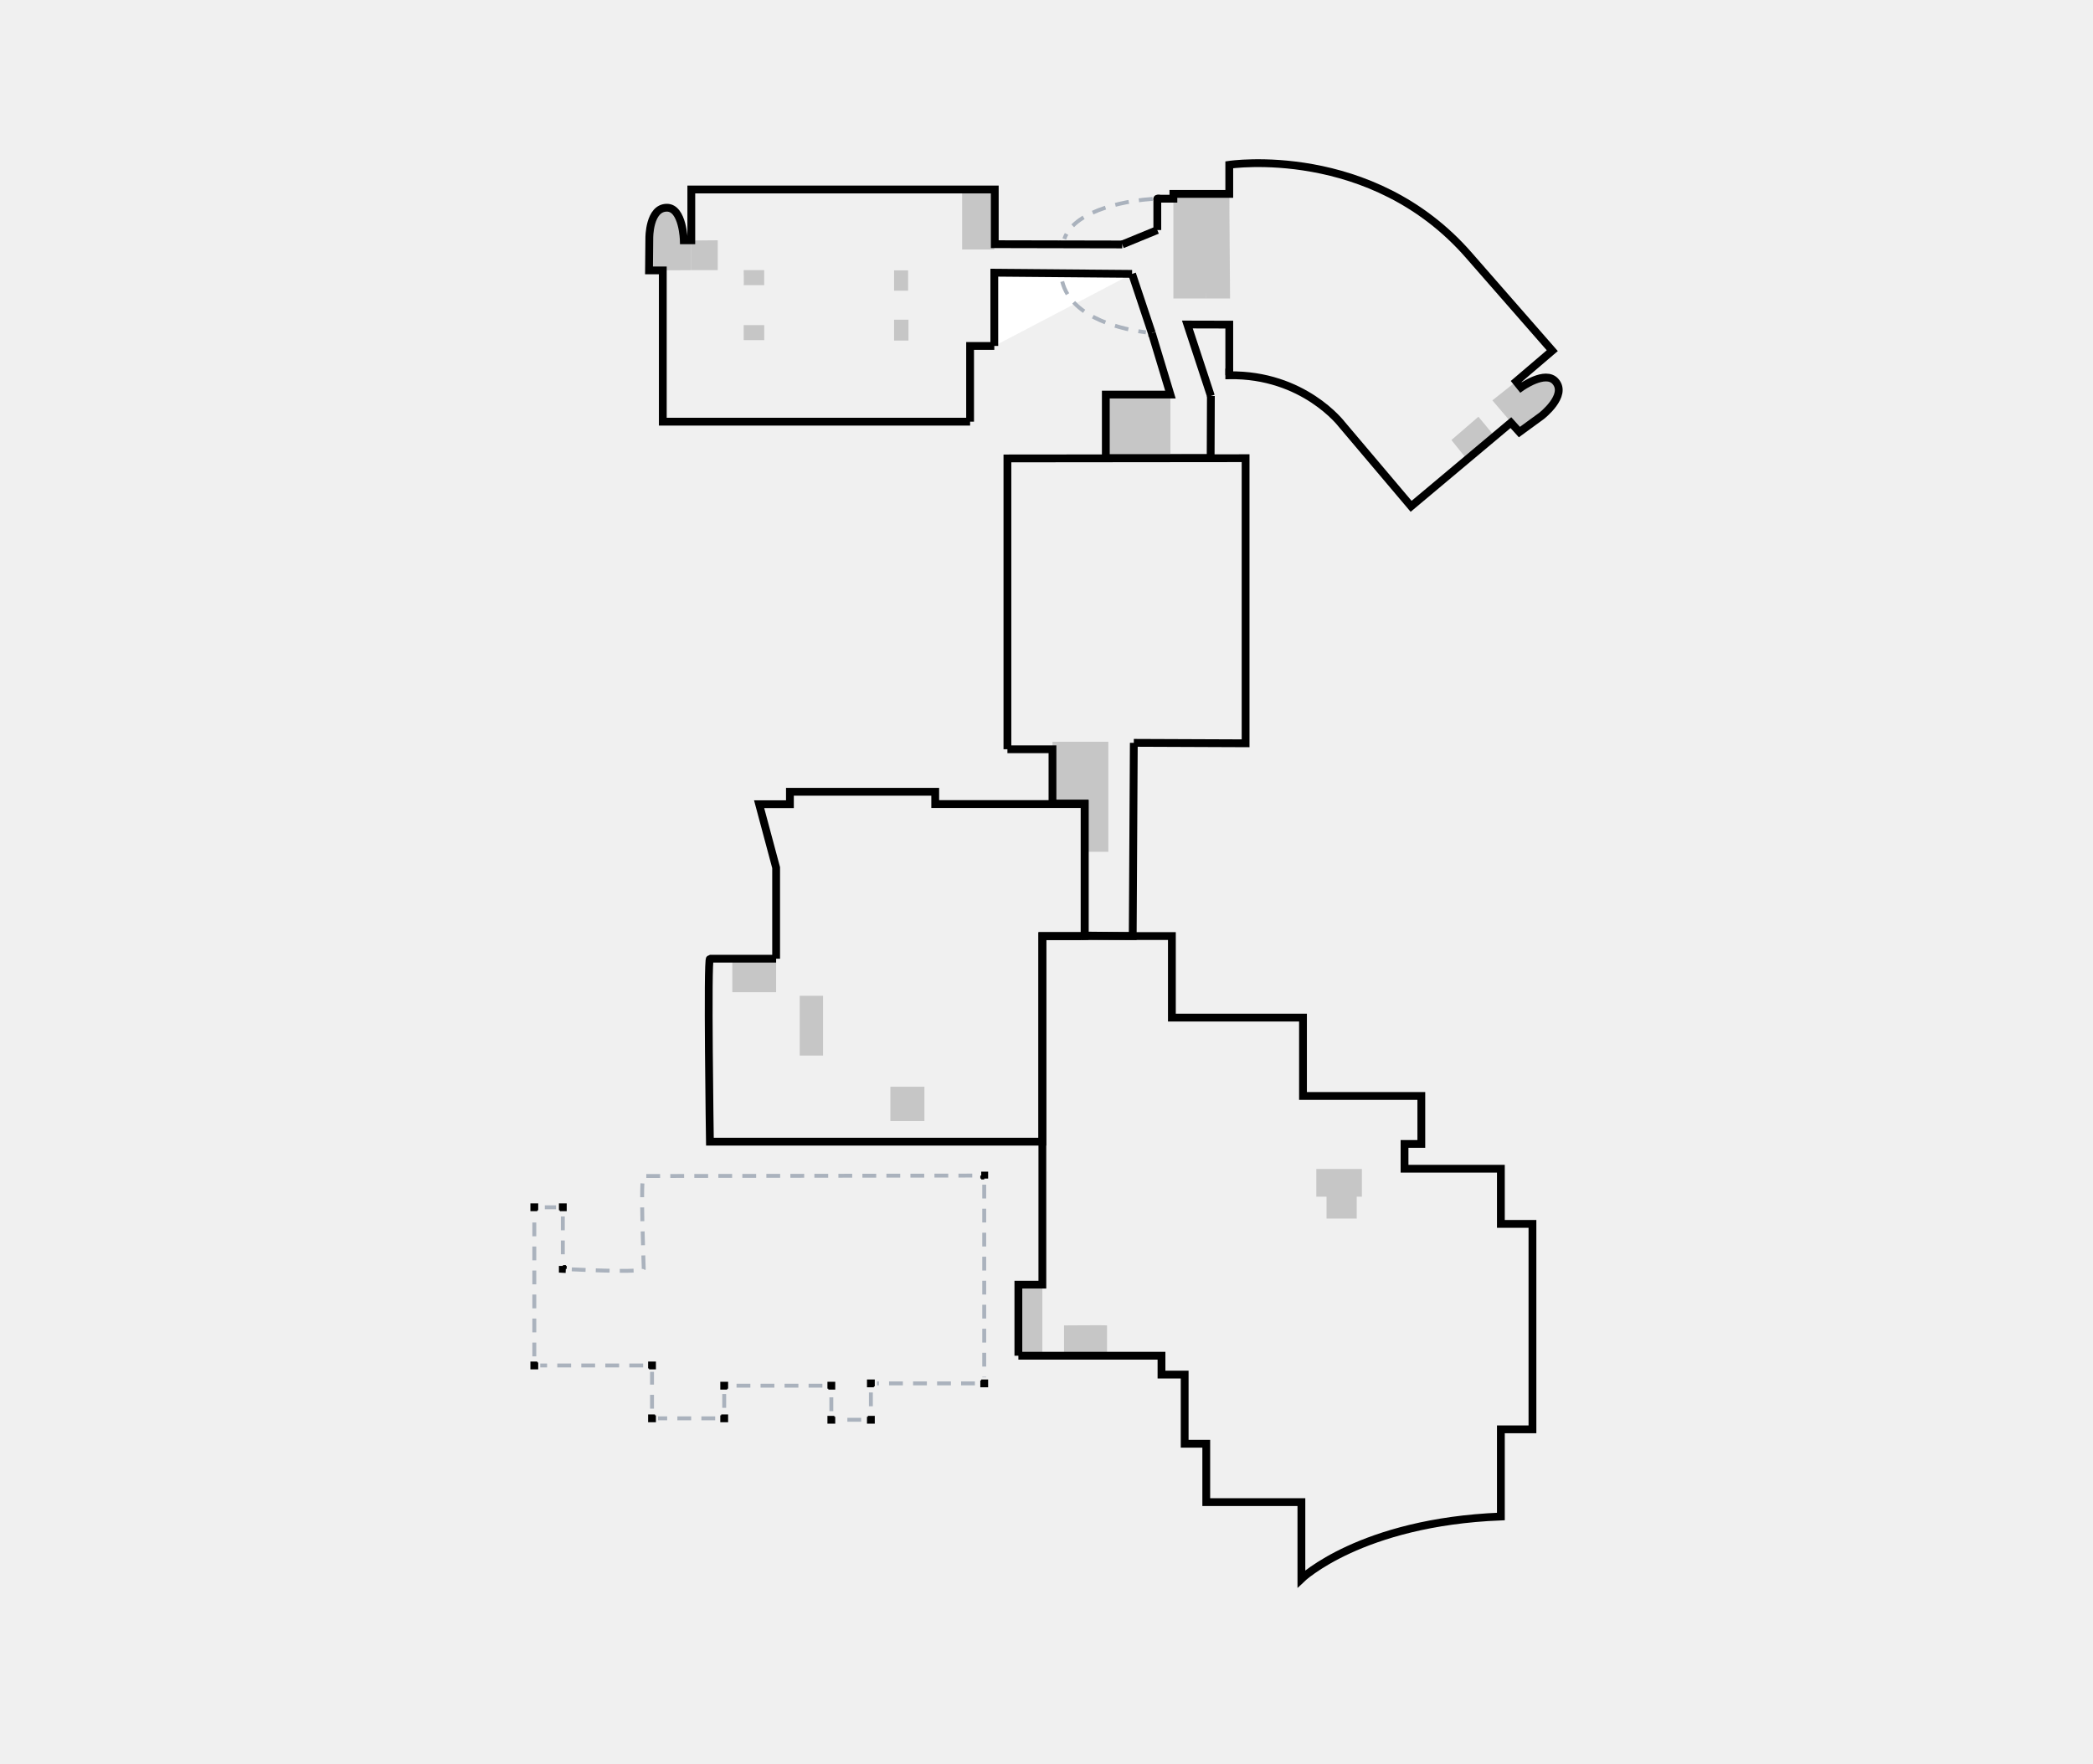
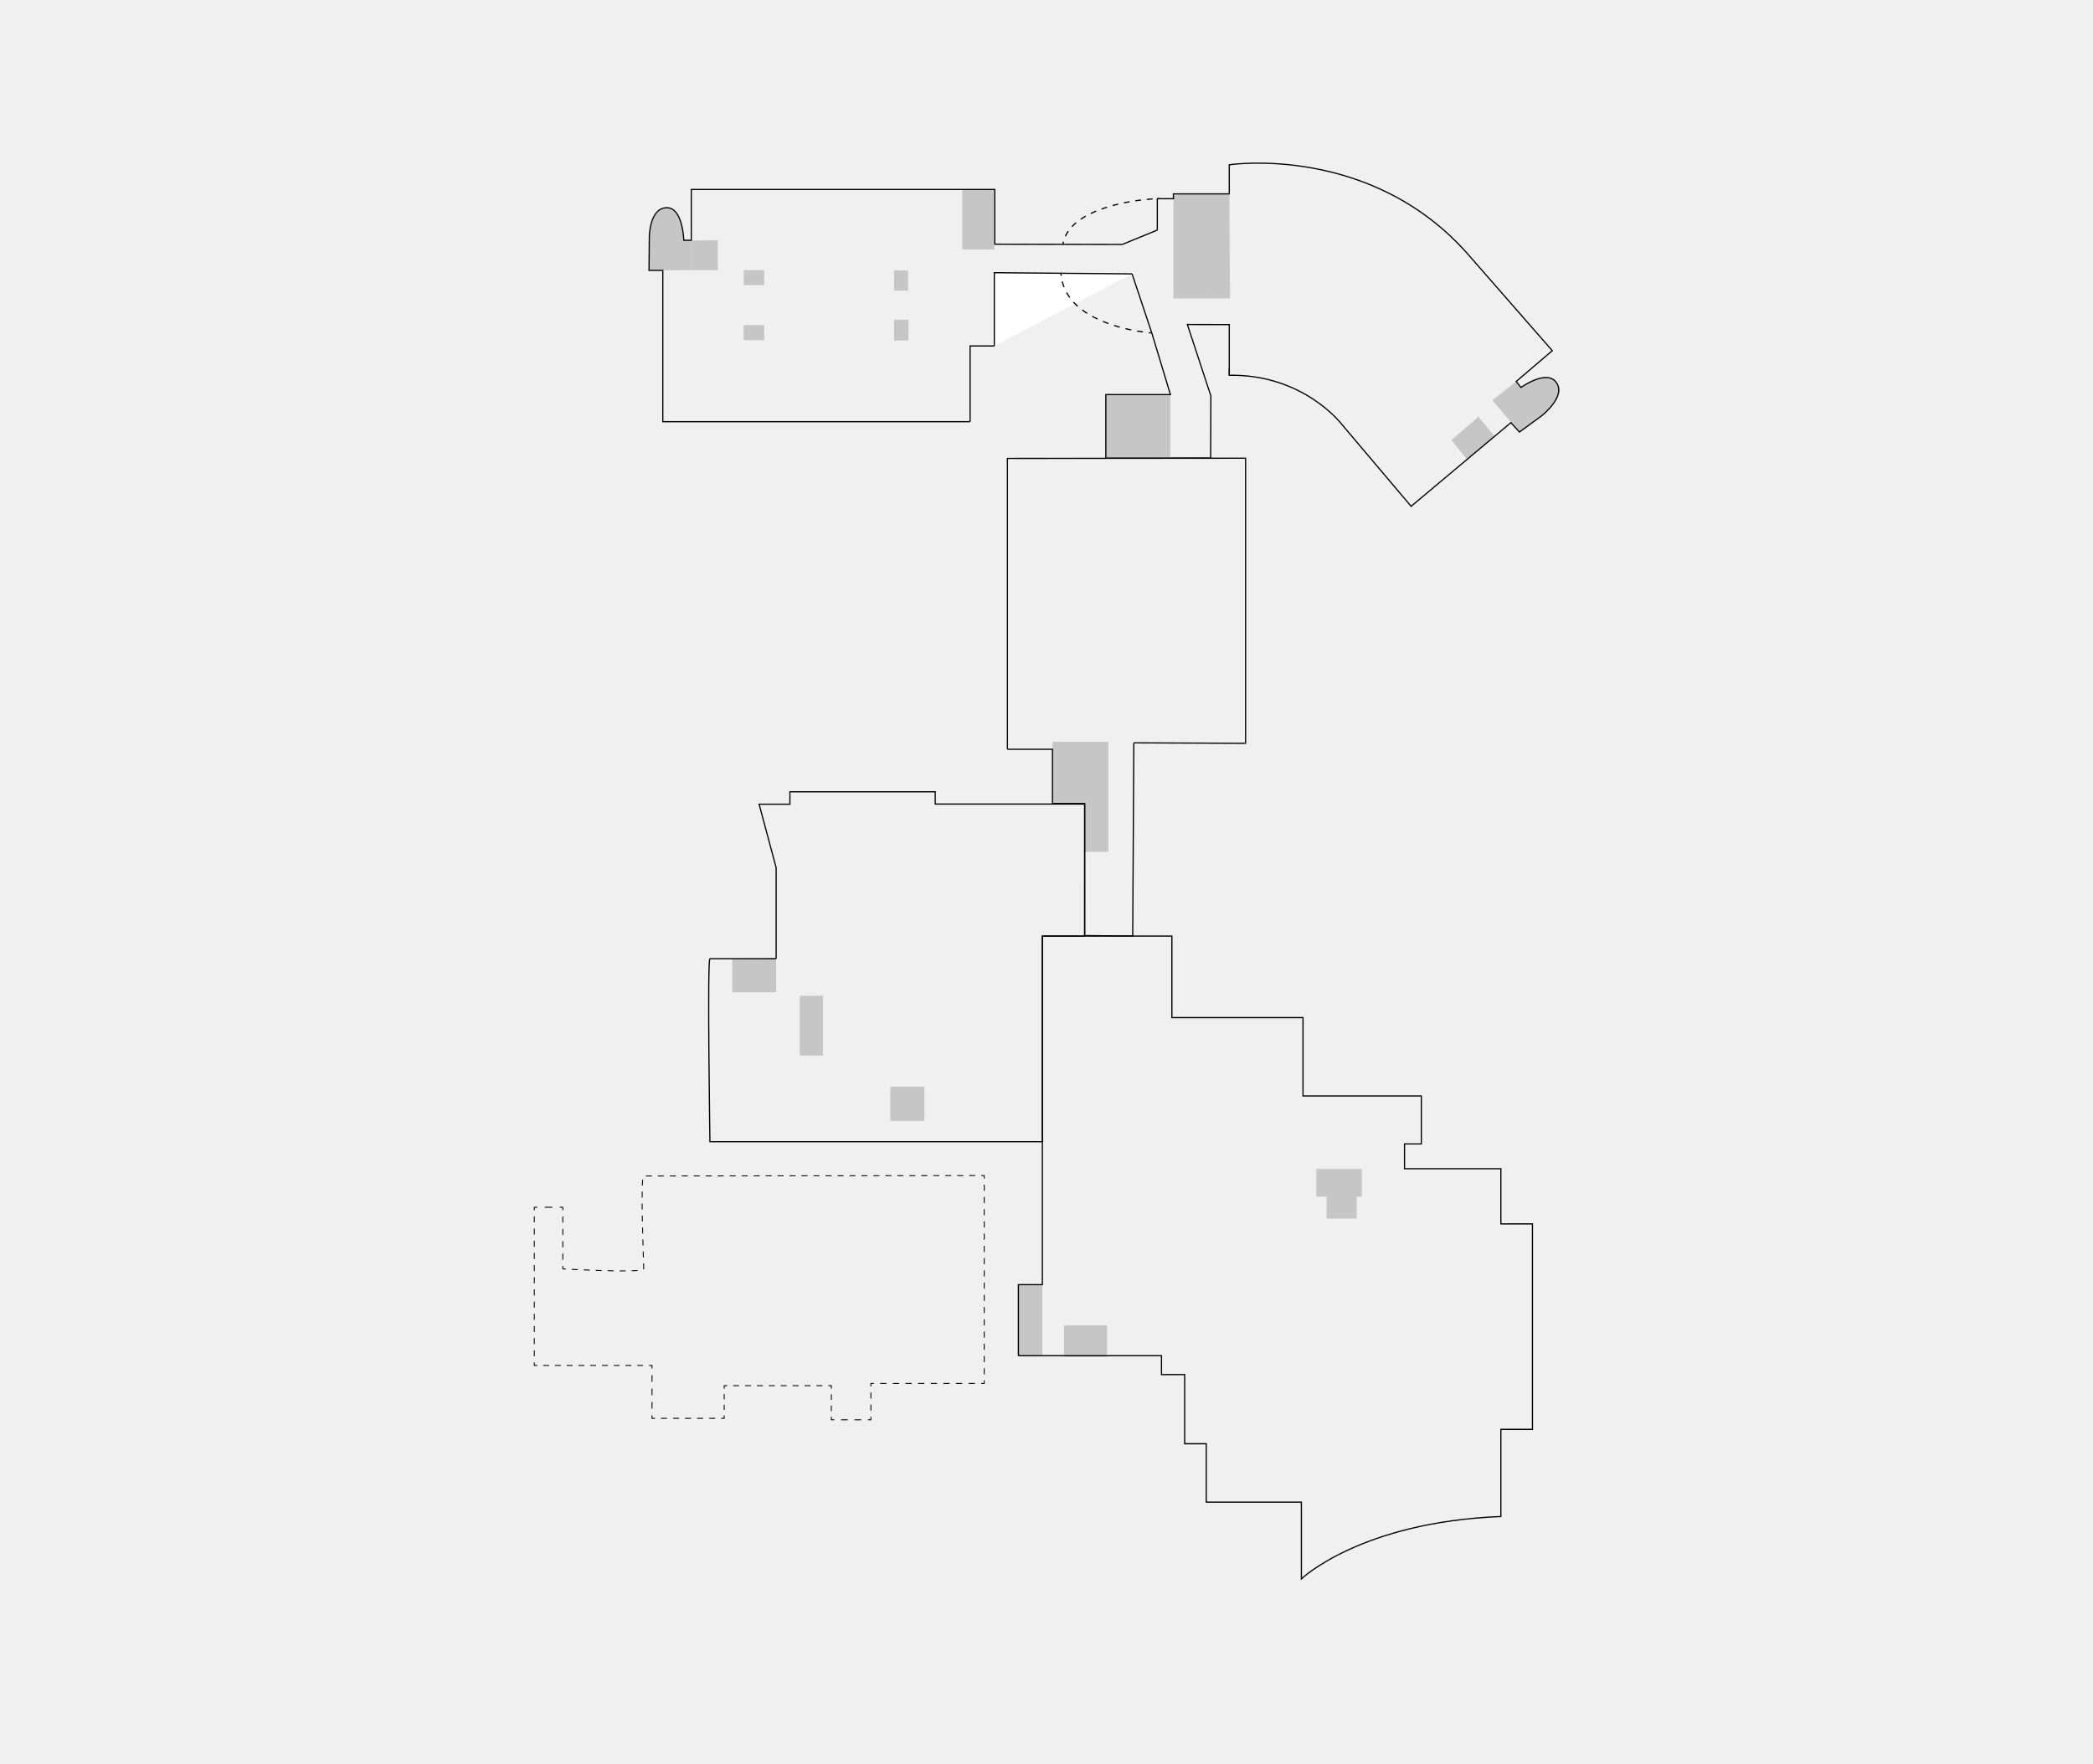
<svg xmlns="http://www.w3.org/2000/svg" viewBox="0 0 6973.28 5874.38">
  <defs>
    <style>
-     .cls-1 { stroke: #000; stroke-miterlimit: 10; fill: none; stroke-width: 26px; }
-     .cls-2 { stroke: #aab2bd; stroke-miterlimit: 10; fill: none; stroke-dasharray: 46 34; stroke-width: 13px; }
-     .cls-3 { stroke: #aab2bd; stroke-miterlimit: 10; fill: none; stroke-width: 13px; stroke-dasharray: 46 34; }
-     .cls-4 { stroke: #aab2bd; stroke-miterlimit: 10; fill: none; stroke-width: 13px; stroke-dasharray: 46 34; }
-     .cls-5 { stroke: #aab2bd; stroke-miterlimit: 10; fill: none; stroke-width: 13px; stroke-dasharray: 46 34; }
-     .cls-6 { stroke: #aab2bd; stroke-miterlimit: 10; fill: none; stroke-width: 13px; stroke-dasharray: 46 34; }
-     .cls-7 { stroke: #aab2bd; stroke-miterlimit: 10; fill: none; stroke-width: 13px; stroke-dasharray: 46 34; }
-     .cls-8 { stroke: #aab2bd; stroke-miterlimit: 10; fill: none; stroke-width: 13px; stroke-dasharray: 46 34; }
-     .cls-9 { stroke: #000; stroke-miterlimit: 10; fill: none; stroke-width: 26px; }
-     .cls-10 { stroke: #aab2bd; stroke-miterlimit: 10; fill: none; stroke-width: 13px; stroke-dasharray: 46 34; }
-     .cls-11 { stroke: #000; stroke-miterlimit: 10; stroke-width: 26px; fill: #fff; }
-     .cls-12 { stroke: #aab2bd; stroke-miterlimit: 10; fill: none; stroke-width: 13px; stroke-dasharray: 46 34; }
-     .cls-13 { stroke: #aab2bd; stroke-miterlimit: 10; fill: none; stroke-width: 13px; stroke-dasharray: 46 34; }
-     .cls-14 { stroke: #aab2bd; stroke-miterlimit: 10; fill: none; stroke-width: 13px; stroke-dasharray: 46 34; }
-     .cls-15 { stroke: #aab2bd; stroke-miterlimit: 10; fill: none; stroke-width: 13px; stroke-dasharray: 46 34; }
-     .cls-16 { stroke: #aab2bd; stroke-miterlimit: 10; fill: none; stroke-width: 13px; stroke-dasharray: 46 34; }
-     .cls-17 { stroke: #aab2bd; stroke-miterlimit: 10; fill: none; stroke-width: 13px; stroke-dasharray: 46 34; }
-     .cls-18 { stroke: #aab2bd; stroke-miterlimit: 10; fill: none; stroke-width: 13px; stroke-dasharray: 46 34; }
-     .cls-19 { stroke: #aab2bd; stroke-miterlimit: 10; fill: none; stroke-width: 13px; stroke-dasharray: 46 34; }
-     .cls-20 { fill: #c6c6c6; }
-   </style>
+       .cls-1, .cls-2, .cls-3, .cls-4, .cls-5, .cls-6, .cls-7, .cls-8, .cls-9, .cls-10, .cls-11, .cls-12, .cls-13, .cls-14, .cls-15, .cls-16, .cls-17, .cls-18, .cls-19 {
+         stroke: #000;
+         stroke-miterlimit: 10;
+       }
+ 
+       .cls-1, .cls-2, .cls-3, .cls-4, .cls-5, .cls-6, .cls-7, .cls-8, .cls-9, .cls-10, .cls-12, .cls-13, .cls-14, .cls-15, .cls-16, .cls-17, .cls-18, .cls-19 {
+         fill: none;
+       }
+ 
+       .cls-1, .cls-6, .cls-11, .cls-15 {
+         stroke-width: 4px;
+       }
+ 
+       .cls-2 {
+         stroke-dasharray: 0 0 19.59 19.59;
+       }
+ 
+       .cls-2, .cls-3, .cls-4, .cls-5, .cls-7, .cls-8, .cls-9, .cls-10, .cls-12, .cls-13, .cls-14, .cls-16, .cls-17, .cls-18, .cls-19 {
+         stroke-width: 3px;
+       }
+ 
+       .cls-3 {
+         stroke-dasharray: 0 0 22.31 22.31;
+       }
+ 
+       .cls-4 {
+         stroke-dasharray: 0 0 22.35 22.35;
+       }
+ 
+       .cls-5 {
+         stroke-dasharray: 0 0 18.71 18.71;
+       }
+ 
+       .cls-6 {
+         stroke-dasharray: 0 0 19.73 19.73;
+       }
+ 
+       .cls-7 {
+         stroke-dasharray: 0 0 20.59 20.59;
+       }
+ 
+       .cls-8 {
+         stroke-dasharray: 0 0 17.75 17.75;
+       }
+ 
+       .cls-10 {
+         stroke-dasharray: 0 0 20.24 20.24;
+       }
+ 
+       .cls-11 {
+         fill: #fff;
+       }
+ 
+       .cls-12 {
+         stroke-dasharray: 0 0 20.38 20.38;
+       }
+ 
+       .cls-13 {
+         stroke-dasharray: 0 0 24.99 24.99;
+       }
+ 
+       .cls-14 {
+         stroke-dasharray: 0 0 21.04 21.04;
+       }
+ 
+       .cls-15 {
+         stroke-dasharray: 0 0 19.33 19.33;
+       }
+ 
+       .cls-16 {
+         stroke-dasharray: 0 0 20.05 20.05;
+       }
+ 
+       .cls-17 {
+         stroke-dasharray: 0 0 19.82 19.82;
+       }
+ 
+       .cls-18 {
+         stroke-dasharray: 0 0 19.95 19.95;
+       }
+ 
+       .cls-20 {
+         fill: #c6c6c6;
+       }
+ 
+       .cls-19 {
+         stroke-dasharray: 0 0 20.28 20.28;
+       }
+     </style>
  </defs>
  <g id="east_wing_ground" data-name="east wing ground">
    <g id="Layer_3" data-name="Layer 3">
      <rect class="cls-20" x="3392.94" y="4280.01" width="79.92" height="236.77" />
      <rect class="cls-20" x="4385.6" y="3894.65" width="151.83" height="92.35" />
      <rect class="cls-20" x="4419.64" y="3978.12" width="100.62" height="81.69" />
      <path class="cls-20" d="m3545.06,4520.33v-104.48s143.24-1.18,143.24,0v104.48h-143.24Z" />
    </g>
    <g id="Layer_2" data-name="Layer 2">
      <path class="cls-1" d="m3392.94,4516.78v-236.77h79.92v-1161.36h431.52v271.7h436.84v261.05h394.22v159.81h-55.94v82.58h320.98v183.79h105.21v684.57h-105.21v290.34c-467.48,18.64-664.59,207.77-664.59,207.77v-255.71h-316.98v-194.45h-71.92v-230.41h-77.25v-62.89h-476.8" />
    </g>
  </g>
  <g id="perry_L2" data-name="perry L2">
    <g id="Layer_3-2" data-name="Layer 3">
      <polyline class="cls-20" points="3506.56 2677.1 3506.56 2471.31 3692.77 2471.31 3692.77 2837.95 3613.8 2837.95 3613.8 2677.1" />
    </g>
    <g id="Layer_2-2" data-name="Layer 2">
      <polyline class="cls-1" points="3777.55 2474.89 3773.9 3118.65 3613.75 3116.99 3613.8 2677.1 3506.56 2677.1 3506.56 2496.33 3356.44 2496.33" />
      <polyline class="cls-1" points="3356.44 2496.33 3356.44 1527.32 4149.97 1526.55 4149.97 2476.42 3777.55 2474.89" />
    </g>
  </g>
  <g id="NW_WING_L1" data-name="NW WING L1">
    <g id="Layer_3-3" data-name="Layer 3">
      <polygon class="cls-20" points="2585.84 3191.74 2585.84 3305.7 2439.8 3305.7 2439.8 3194.04 2585.84 3191.74" />
      <rect class="cls-20" x="2966.52" y="3620.68" width="113.36" height="114.13" />
    </g>
    <g id="Layer_2-3" data-name="Layer 2">
      <path class="cls-1" d="m3602.01,3118.98h-129.19v684.77h-1107.58s-9.19-609.7,0-609.7h220.6" />
      <rect class="cls-20" x="2664.48" y="3317.61" width="77.62" height="199.15" />
      <polyline class="cls-1" points="2585.84 3194.04 2585.84 2890.72 2529.16 2679.32 2631.8 2679.32 2631.8 2637.95 3115.88 2637.95 3115.88 2678.86 3613.75 2678.86 3613.75 2839.66 3613.75 2904.51 3613.75 3118.52 3602.01 3118.98 3602.01 3118.98" />
    </g>
  </g>
  <g id="LEVEL_2_DASH" data-name="LEVEL 2 DASH">
    <g>
      <path class="cls-9" d="m3269.14,3916.59c6.54,0,10-.01,10-.01v10" />
      <line class="cls-12" x1="3279.14" y1="3946.96" x2="3279.14" y2="4588.81" />
      <polyline class="cls-9" points="3279.14 4599 3279.14 4609 3269.14 4609" />
      <line class="cls-14" x1="3248.1" y1="4609" x2="2922.04" y2="4609" />
      <polyline class="cls-9" points="2911.52 4609 2901.52 4609 2901.52 4619" />
      <line class="cls-10" x1="2901.52" y1="4639.24" x2="2901.52" y2="4710.07" />
      <polyline class="cls-9" points="2901.52 4720.19 2901.52 4730.19 2891.52 4730.19" />
      <line class="cls-4" x1="2869.17" y1="4730.19" x2="2790.95" y2="4730.19" />
      <polyline class="cls-9" points="2779.78 4730.19 2769.78 4730.19 2769.78 4720.19" />
      <line class="cls-5" x1="2769.78" y1="4701.48" x2="2769.78" y2="4636.01" />
      <polyline class="cls-9" points="2769.78 4626.66 2769.78 4616.66 2759.78 4616.66" />
      <line class="cls-17" x1="2739.96" y1="4616.66" x2="2432.75" y2="4616.66" />
      <polyline class="cls-9" points="2422.84 4616.66 2412.84 4616.66 2412.84 4626.66" />
      <line class="cls-8" x1="2412.84" y1="4644.41" x2="2412.84" y2="4706.55" />
      <polyline class="cls-9" points="2412.84 4715.43 2412.84 4725.43 2402.84 4725.43" />
      <line class="cls-16" x1="2382.79" y1="4725.43" x2="2192.35" y2="4725.43" />
      <polyline class="cls-9" points="2182.33 4725.43 2172.33 4725.43 2172.33 4715.43" />
      <line class="cls-3" x1="2172.33" y1="4693.12" x2="2172.33" y2="4570.42" />
      <polyline class="cls-9" points="2172.33 4559.26 2172.33 4549.26 2162.33 4549.26" />
      <line class="cls-2" x1="2142.74" y1="4549.26" x2="1799.95" y2="4549.26" />
      <polyline class="cls-9" points="1790.16 4549.26 1780.16 4549.26 1780.16 4539.26" />
      <line class="cls-19" x1="1780.16" y1="4518.98" x2="1780.16" y2="4042.42" />
      <polyline class="cls-9" points="1780.16 4032.28 1780.16 4022.28 1790.16 4022.28" />
      <line class="cls-13" x1="1815.15" y1="4022.28" x2="1852.64" y2="4022.28" />
      <polyline class="cls-9" points="1865.14 4022.28 1875.14 4022.28 1875.14 4032.28" />
      <line class="cls-7" x1="1875.14" y1="4052.87" x2="1875.14" y2="4207.27" />
      <path class="cls-9" d="m1875.14,4217.56v10s3.61.2,9.98.52" />
      <path class="cls-18" d="m1905.05,4229.07c70.21,3.35,239.71,10.22,239.71-1.51,0-14.79-12.18-309.45,0-309.45,11.21,0,963.72-1.3,1114.4-1.5" />
    </g>
  </g>
  <g id="OCC_L2-L4" data-name="OCC L2-L4">
    <g id="Layer_3-4" data-name="Layer 3">
      <polygon class="cls-20" points="2391.31 800.53 2391.31 900.1 2303.23 900.1 2303.23 801.3 2391.31 800.53" />
      <rect class="cls-20" x="3205.53" y="631.25" width="107.23" height="199.91" />
      <path class="cls-20" d="m2477.7,900.1h68.43v49.96s-69.45,0-68.43,0,0-49.96,0-49.96Z" />
      <rect class="cls-20" x="2477.69" y="1083.17" width="68.44" height="50.04" />
      <rect class="cls-20" x="2978.8" y="1065.13" width="48" height="69.45" />
      <rect class="cls-20" x="2978.8" y="900.87" width="46.72" height="67.66" />
      <path class="cls-20" d="m2303.23,801.3h-25.02s-4.09-106.72-56.17-109.28-59.74,94.72-59.74,94.72v114.13l140.94-.77v-98.81h-.01Z" />
    </g>
    <g id="Layer_2-4" data-name="Layer 2">
      <path class="cls-1" d="m3738.99,814.45l-424.7-.9v-182.3h-1011.06v169.28h-25.02s-2.91-108.47-56.17-108.51c-59.74-.05-58.72,101.11-58.72,101.11l-1.02,107.74h45.96v504h1023.83" />
      <polyline class="cls-11" points="3312.76 1152.62 3312.76 908.53 3771.73 912.49" />
      <polyline class="cls-1" points="3312.76 1152.62 3232.08 1152.62 3232.08 1404.87" />
    </g>
  </g>
  <g id="MOB_L2" data-name="MOB L2">
    <g id="Layer_3-5" data-name="Layer 3">
      <polygon class="cls-20" points="3909.46 645.94 3909.46 994.45 4018.99 994.45 4018.99 740.15 4094.31 740.15 4095.59 645.94 3909.46 645.94" />
      <path class="cls-20" d="m4979.35,1453.8c.45-.38-53.73-65.39-53.73-65.39l-89.87,77.62,51.88,64.7,91.72-76.93h0Z" />
      <path class="cls-20" d="m5051.5,1270.96l16.09,19.91s72-61.27,116.17-18.38-43.86,109.97-43.86,109.97l-77.67,57.01-90.09-105.61,79.37-62.9h0Z" />
      <rect class="cls-20" x="3684.27" y="1314.62" width="215.23" height="211.4" />
      <polyline class="cls-20" points="4018.99 994.45 4095.59 994.45 4098.22 994.45 4095.59 645.94 3998.15 720.74 4018.22 987.56" />
    </g>
    <g id="Layer_2-5" data-name="Layer 2">
      <line class="cls-1" x1="4095.59" y1="1228.07" x2="4095.59" y2="1250.27" />
      <polyline class="cls-1" points="3837.46 1109.34 3899.5 1314.62 3684.27 1314.62 3684.27 1526.03 4033.54 1526.03 4034.31 1319.22" />
      <g>
        <path class="cls-1" d="m3534.64,908.53c.19,3.38.48,6.7.86,9.96" />
        <path class="cls-6" d="m3539.02,937.91c31.77,128.1,217.27,161.72,278.7,169.39" />
        <path class="cls-1" d="m3827.51,1108.43c6.38.67,9.95.91,9.95.91" />
      </g>
      <line class="cls-1" x1="3738.99" y1="814.45" x2="3855.84" y2="766.45" />
      <line class="cls-1" x1="3855.84" y1="662.03" x2="3855.84" y2="766.45" />
      <g>
        <path class="cls-1" d="m3855.84,662.03c-4.34,0,12.03,0,3.65,0" />
        <path class="cls-15" d="m3840.17,662.65c-63.61,4.01-257.24,29.67-294.3,133.3" />
        <path class="cls-1" d="m3543.04,805.19c-.82,3.19-1.49,6.46-2.02,9.79" />
      </g>
      <path class="cls-1" d="m4034.31,1319.22l-78.34-238.05,139.61.35v168.77c248.17-3.83,374.55,163.15,374.55,163.15l231.32,273.45,332.43-278.81,28.34,31.4,73.53-53.62s87.57-67.91,46.72-114.89c-33.7-38.75-114.89,19.91-114.89,19.91l-16.09-19.91,120.26-102.64-277.28-317.11c-325.28-373.79-798.89-302.18-798.89-302.18v96.9h-186.13v16.09h-53.61" />
    </g>
    <line class="cls-1" x1="3771.73" y1="912.49" x2="3837.46" y2="1109.34" />
  </g>
</svg>
